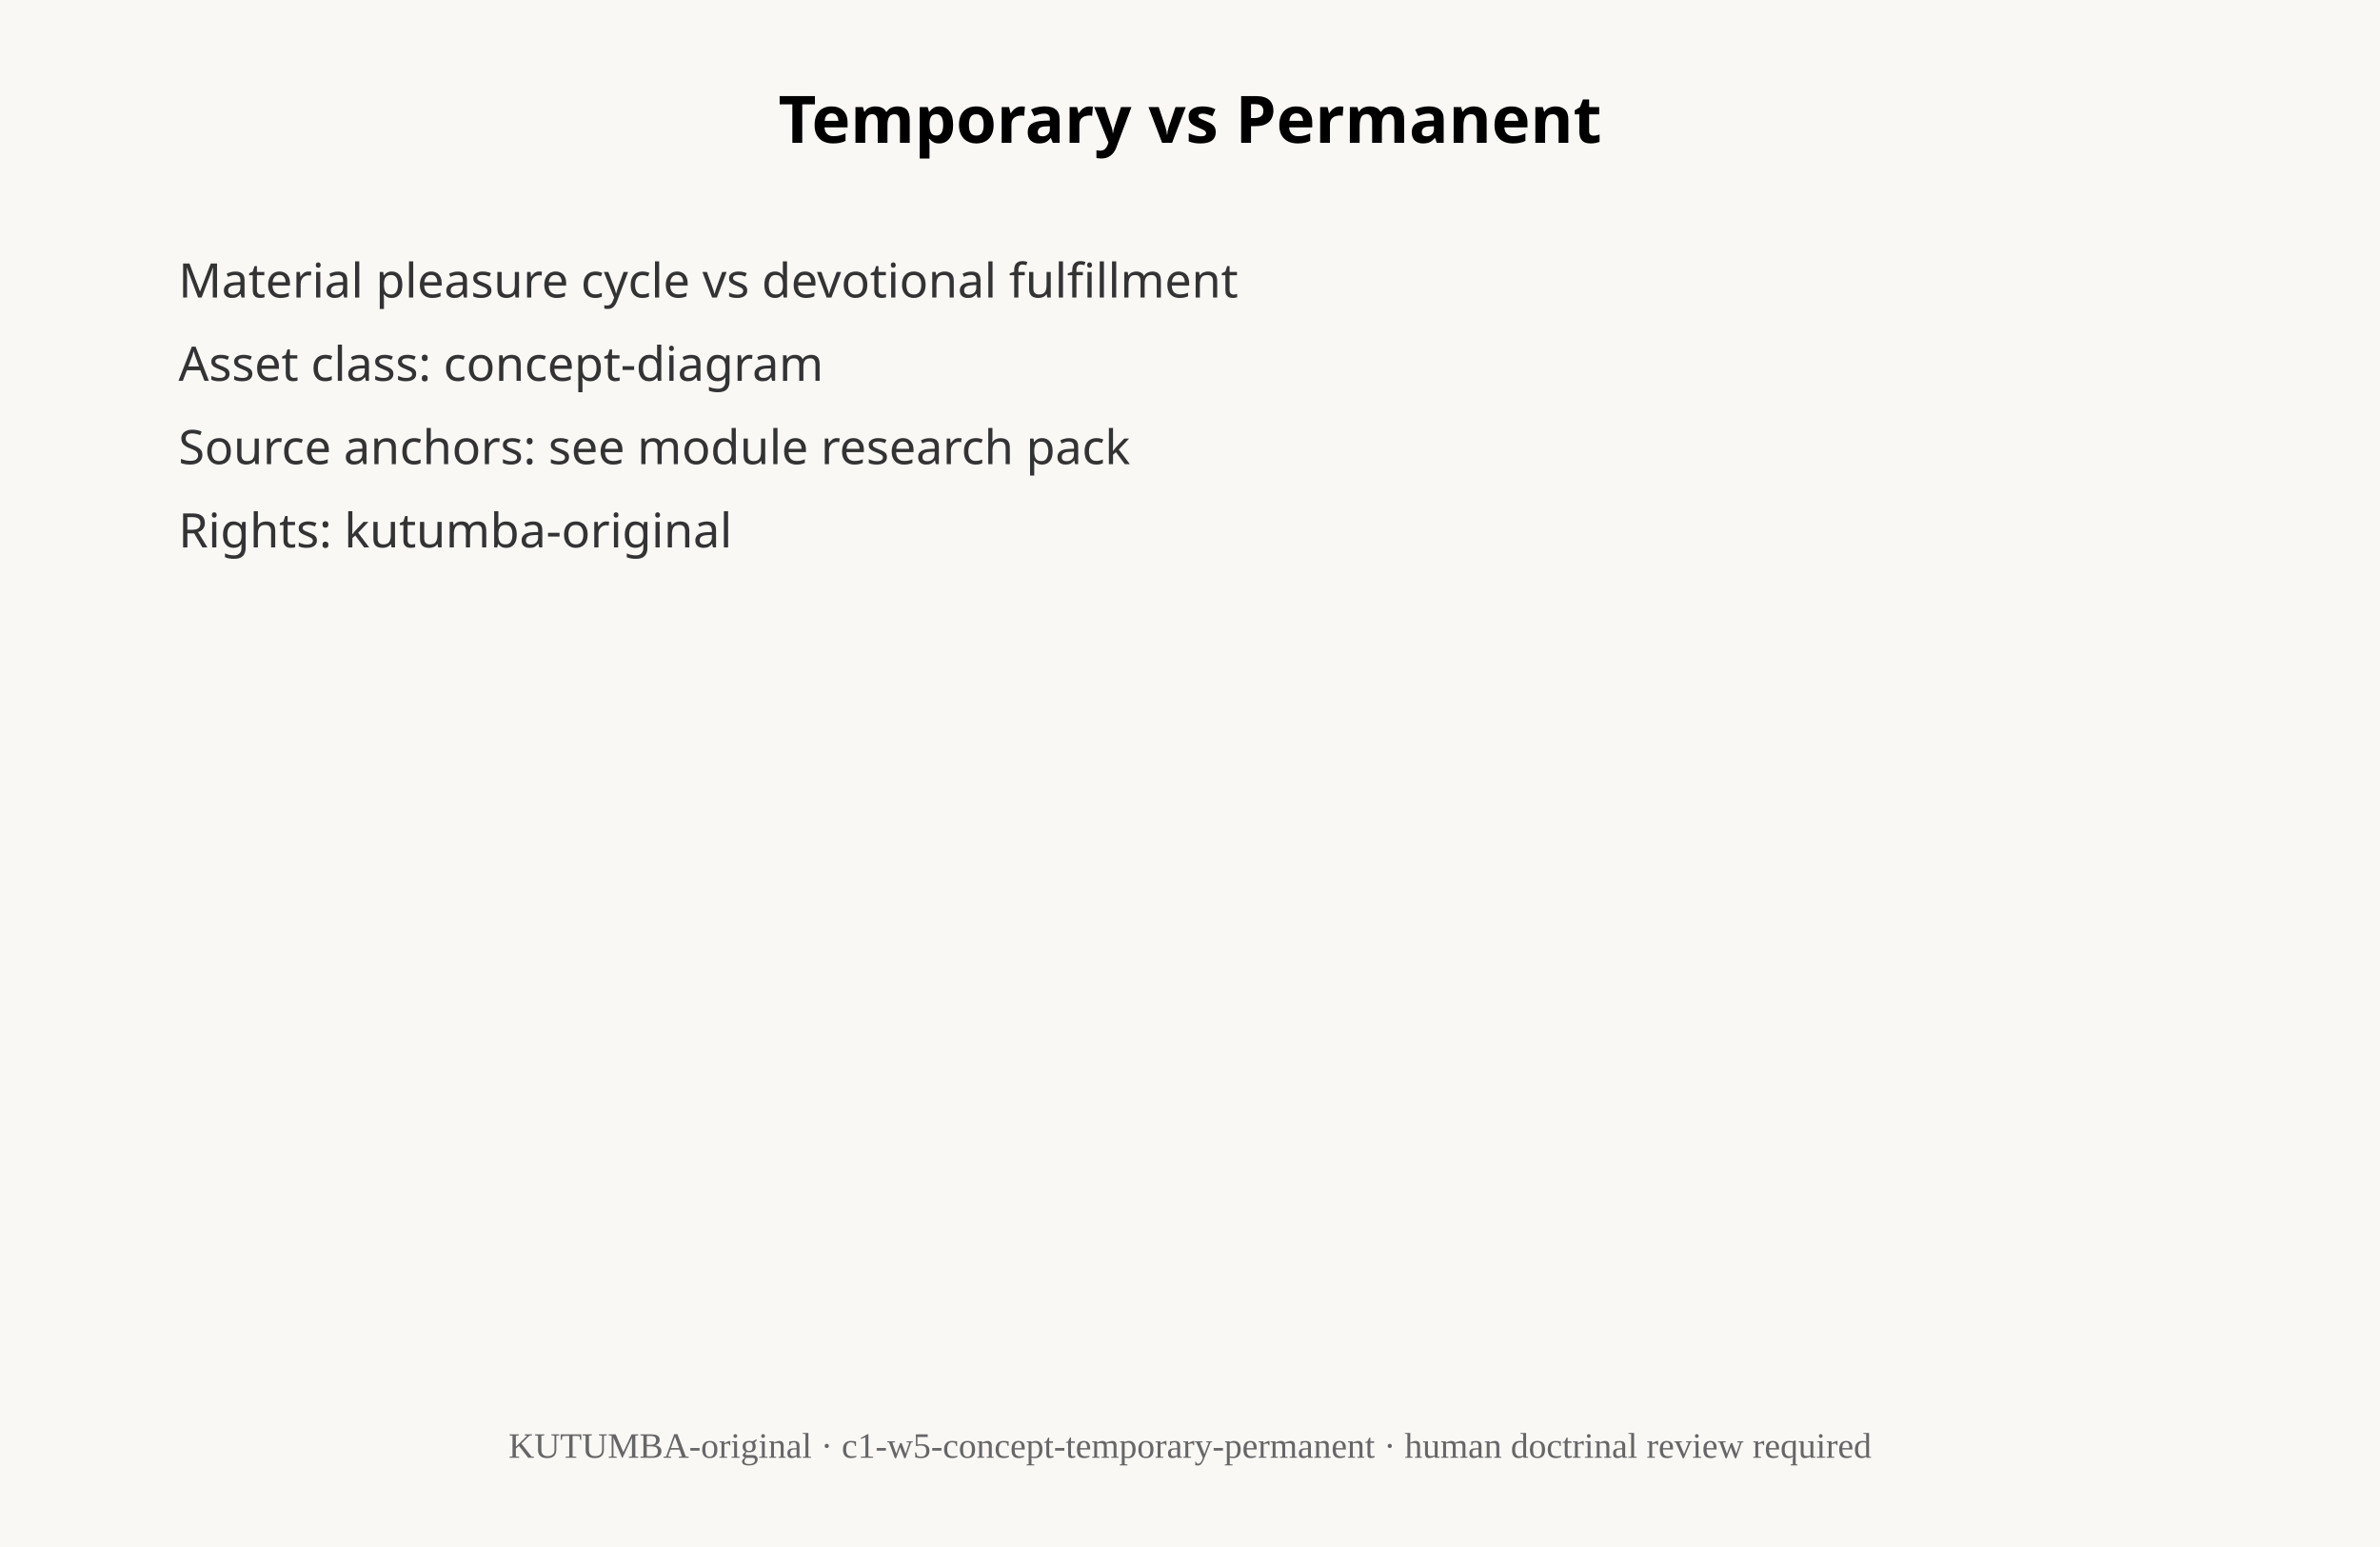
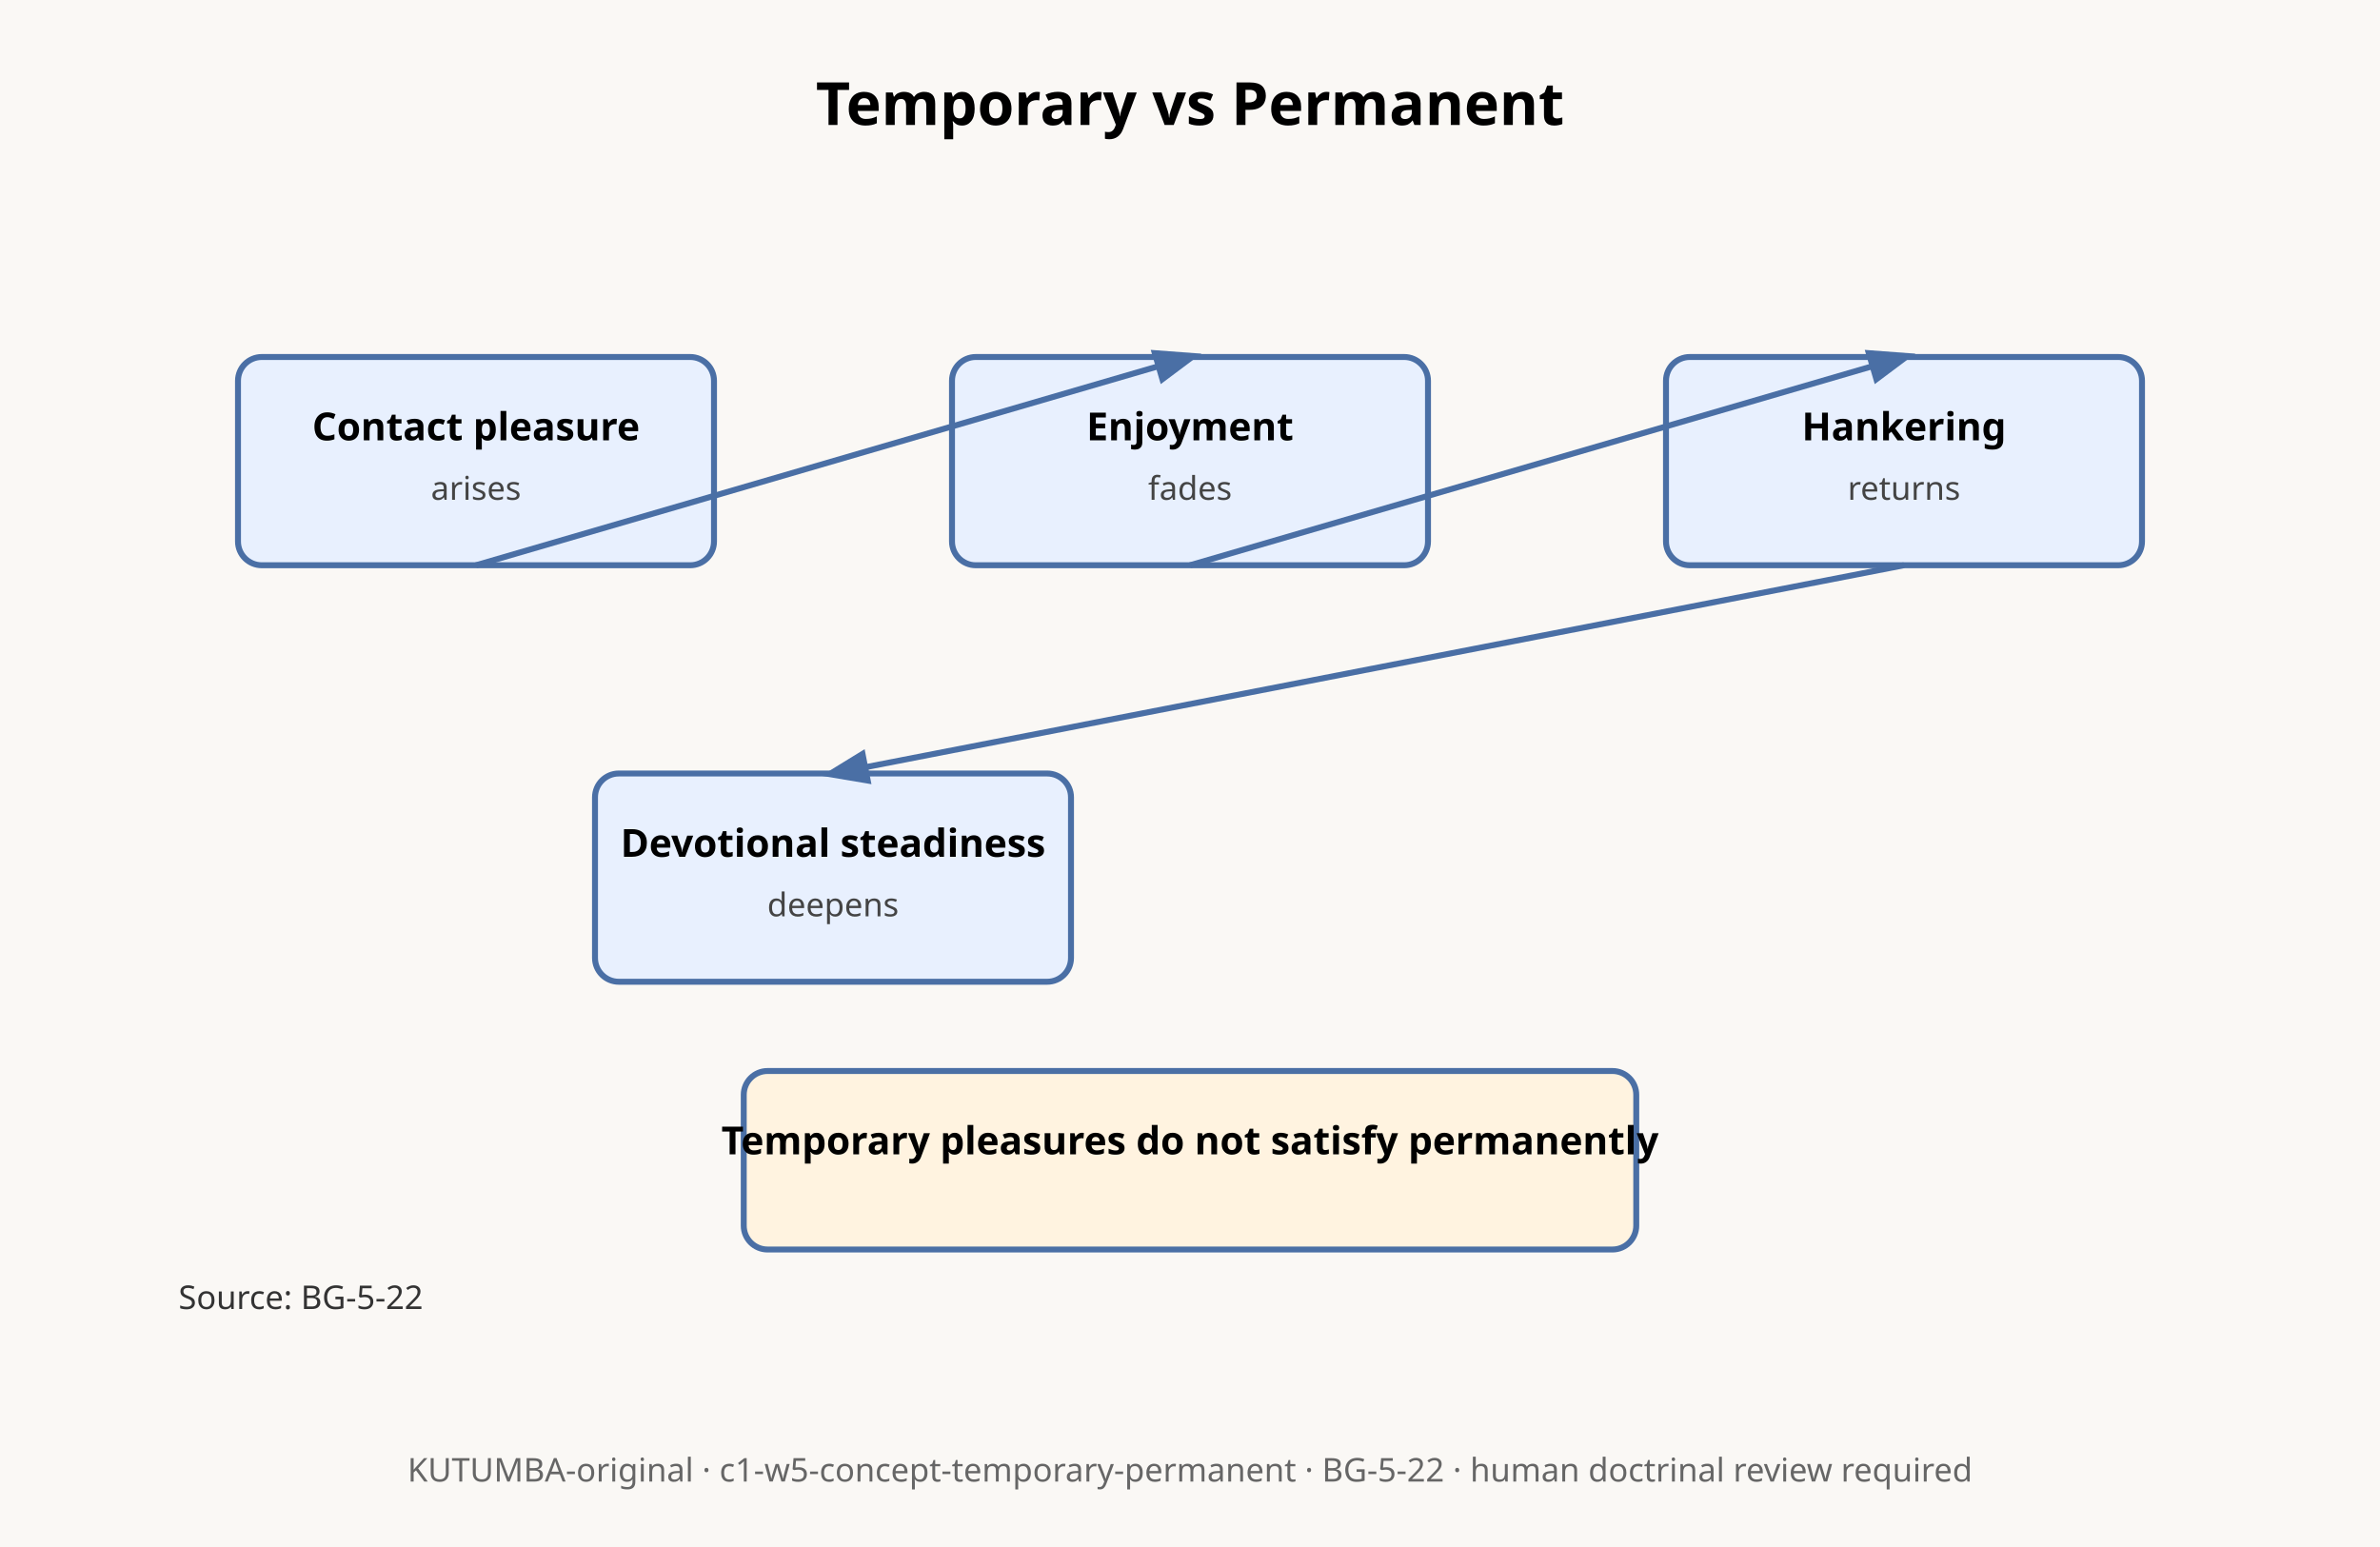
<svg xmlns="http://www.w3.org/2000/svg" viewBox="0 0 800 520" role="img">
  <rect width="800" height="520" fill="#faf8f5" />
-   <text x="400" y="48" text-anchor="middle" font-family="Segoe UI,sans-serif" font-size="22" font-weight="600">Temporary vs Permanent</text>
-   <text x="60" y="100" font-family="Segoe UI,sans-serif" font-size="16" fill="#333">Material pleasure cycle vs devotional fulfillment</text>
-   <text x="60" y="128" font-family="Segoe UI,sans-serif" font-size="16" fill="#333">Asset class: concept-diagram</text>
-   <text x="60" y="156" font-family="Segoe UI,sans-serif" font-size="16" fill="#333">Source anchors: see module research pack</text>
-   <text x="60" y="184" font-family="Segoe UI,sans-serif" font-size="16" fill="#333">Rights: kutumba-original</text>
-   <text x="400" y="490" text-anchor="middle" font-size="12" fill="#666">KUTUMBA-original · c1-w5-concept-temporary-permanent · human doctrinal review required</text>
+   <defs>
+     <marker id="arrowhead" markerWidth="8" markerHeight="8" refX="6" refY="3" orient="auto">
+       <polygon points="0 0, 8 3, 0 6" fill="#4a6fa5" />
+     </marker>
+   </defs>
+   <text x="400" y="42" text-anchor="middle" font-family="Segoe UI,sans-serif" font-size="20" font-weight="600">Temporary vs Permanent</text>
+   <rect x="80" y="120" width="160" height="70" rx="8" fill="#e8f0fe" stroke="#4a6fa5" stroke-width="2" />
+   <text x="160" y="148" text-anchor="middle" font-family="Segoe UI,sans-serif" font-size="13" font-weight="600">Contact pleasure</text>
+   <text x="160" y="168" text-anchor="middle" font-family="Segoe UI,sans-serif" font-size="11" fill="#444">arises</text>
+   <rect x="320" y="120" width="160" height="70" rx="8" fill="#e8f0fe" stroke="#4a6fa5" stroke-width="2" />
+   <text x="400" y="148" text-anchor="middle" font-family="Segoe UI,sans-serif" font-size="13" font-weight="600">Enjoyment</text>
+   <text x="400" y="168" text-anchor="middle" font-family="Segoe UI,sans-serif" font-size="11" fill="#444">fades</text>
+   <rect x="560" y="120" width="160" height="70" rx="8" fill="#e8f0fe" stroke="#4a6fa5" stroke-width="2" />
+   <text x="640" y="148" text-anchor="middle" font-family="Segoe UI,sans-serif" font-size="13" font-weight="600">Hankering</text>
+   <text x="640" y="168" text-anchor="middle" font-family="Segoe UI,sans-serif" font-size="11" fill="#444">returns</text>
+   <rect x="200" y="260" width="160" height="70" rx="8" fill="#e8f0fe" stroke="#4a6fa5" stroke-width="2" />
+   <text x="280" y="288" text-anchor="middle" font-family="Segoe UI,sans-serif" font-size="13" font-weight="600">Devotional steadiness</text>
+   <text x="280" y="308" text-anchor="middle" font-family="Segoe UI,sans-serif" font-size="11" fill="#444">deepens</text>
+   <line x1="160" y1="190" x2="400" y2="120" stroke="#4a6fa5" stroke-width="2" marker-end="url(#arrowhead)" />
+   <line x1="400" y1="190" x2="640" y2="120" stroke="#4a6fa5" stroke-width="2" marker-end="url(#arrowhead)" />
+   <line x1="640" y1="190" x2="280" y2="260" stroke="#4a6fa5" stroke-width="2" marker-end="url(#arrowhead)" />
+   <rect x="250" y="360" width="300" height="60" rx="8" fill="#fff3e0" stroke="#4a6fa5" stroke-width="2" />
+   <text x="400" y="388" text-anchor="middle" font-family="Segoe UI,sans-serif" font-size="13" font-weight="600">Temporary pleasures do not satisfy permanently</text>
+   <text x="60" y="440" text-anchor="start" font-family="Segoe UI,sans-serif" font-size="11" font-weight="normal" fill="#333">Source: BG-5-22</text>
+   <text x="400" y="498" text-anchor="middle" font-family="Segoe UI,sans-serif" font-size="11" fill="#666">
+     KUTUMBA-original · c1-w5-concept-temporary-permanent · BG-5-22 · human doctrinal review required
+   </text>
</svg>
